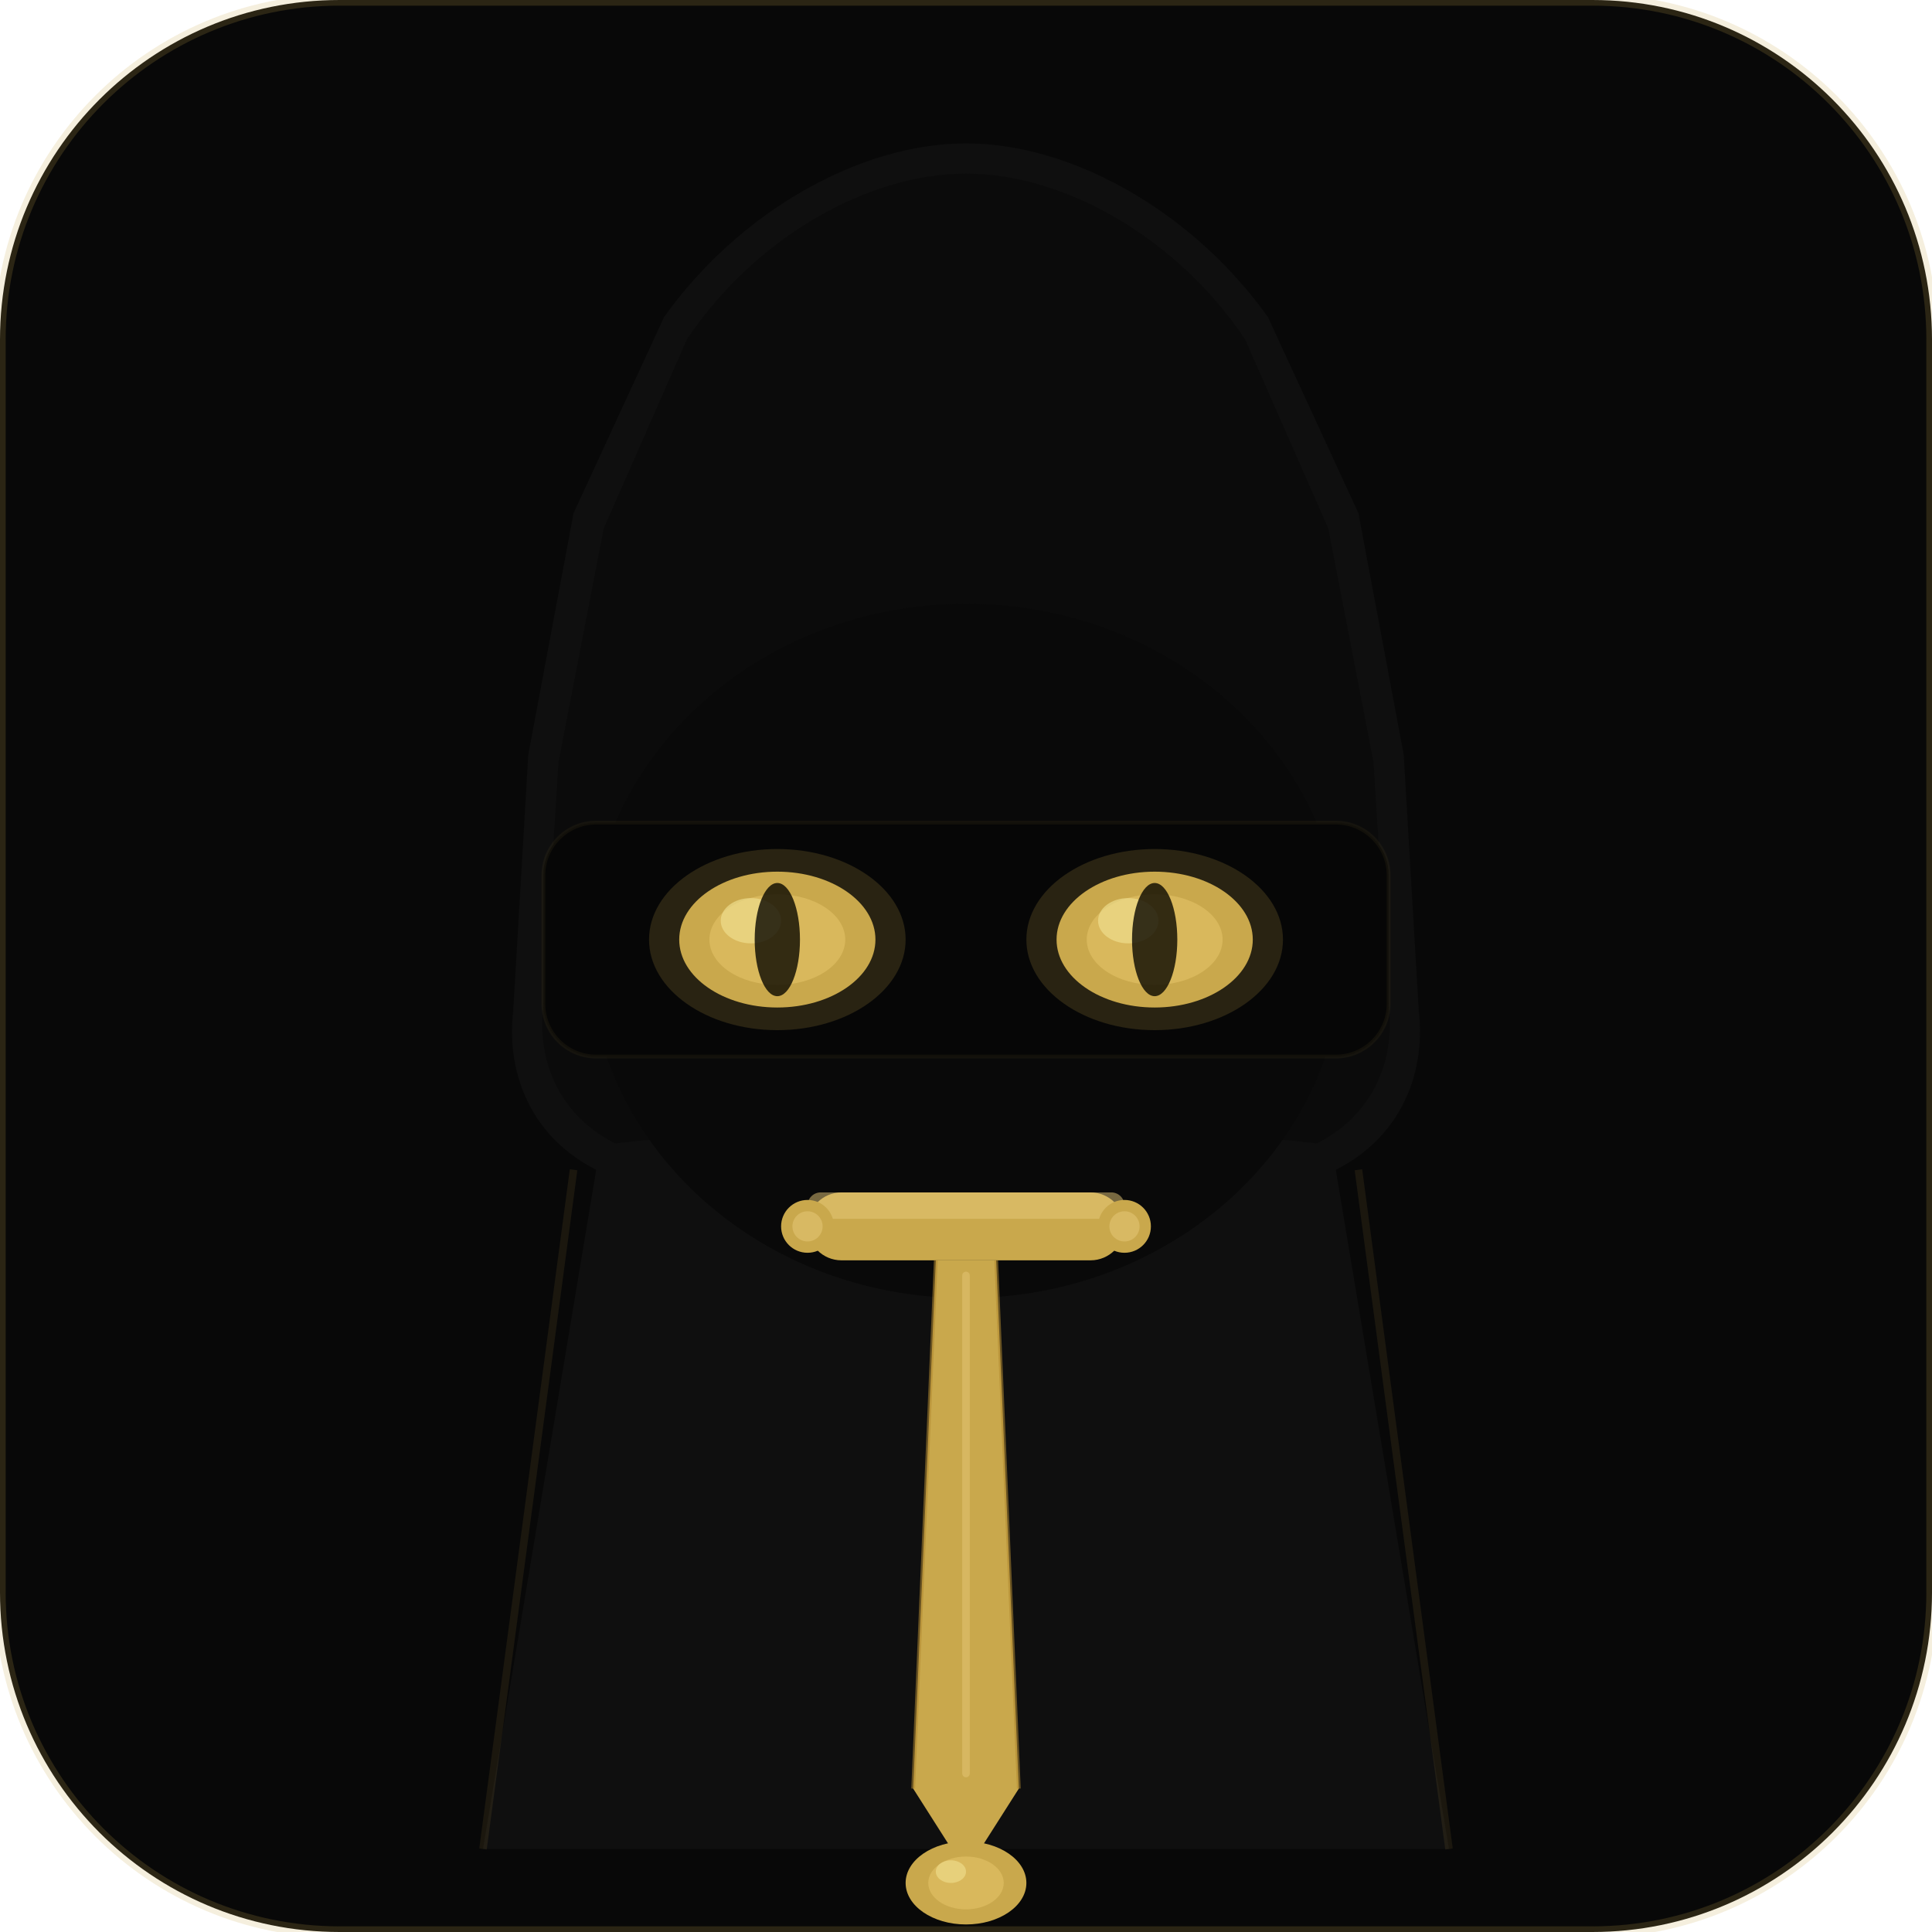
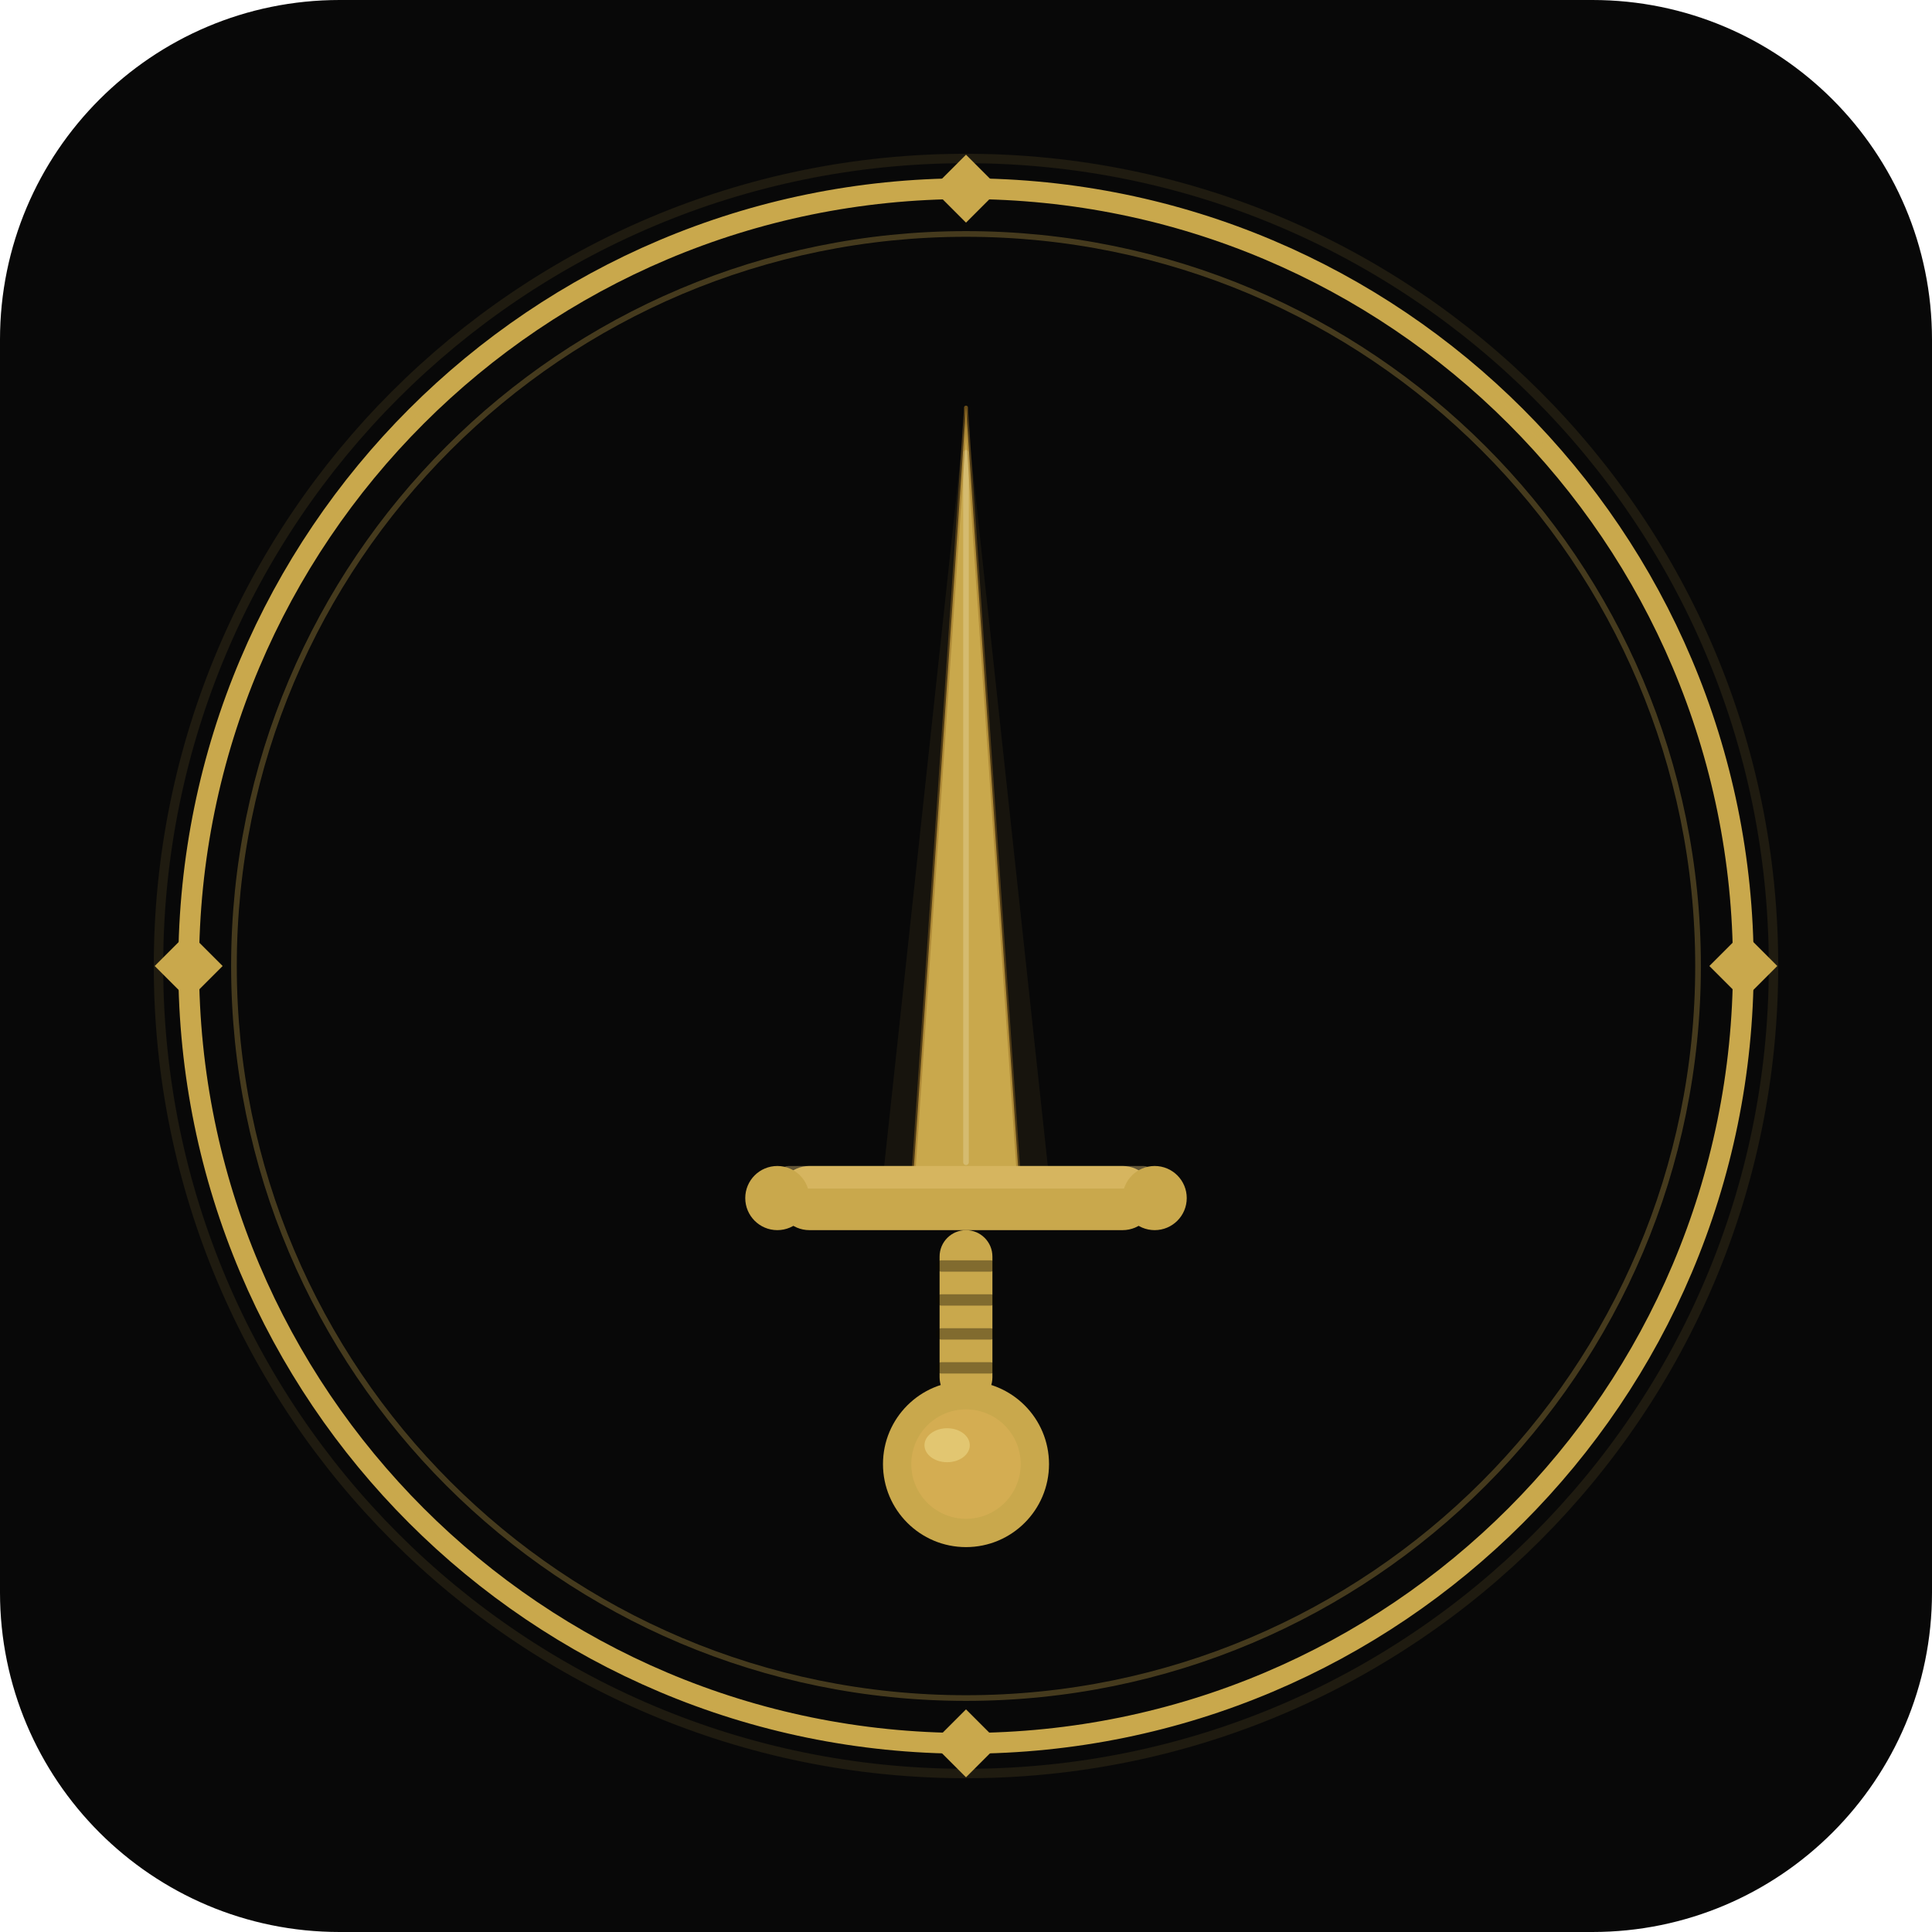
<svg xmlns="http://www.w3.org/2000/svg" viewBox="0 0 512 512">
  <rect width="512" height="512" rx="90" fill="#080808" />
-   <rect width="512" height="512" rx="90" fill="none" stroke="rgba(201,168,76,0.18)" stroke-width="3" />
-   <path d="     M256,38     C228,38 196,56 176,84     L152,136 L140,200 L136,268     C134,286 142,302 158,310     L128,490 L384,490     L354,310     C370,302 378,286 376,268     L372,200 L360,136     L336,84     C316,56 284,38 256,38 Z   " fill="#0f0f0f" />
-   <path d="     M256,46     C230,46 200,63 182,90     L160,140 L148,202 L144,266     C142,282 149,296 163,303     L256,293 L349,303     C363,296 370,282 368,266     L364,202 L352,140     L330,90     C312,63 282,46 256,46 Z   " fill="#0b0b0b" />
-   <path d="M128,490 L152,310" fill="none" stroke="rgba(201,168,76,0.10)" stroke-width="2" />
-   <path d="M384,490 L360,310" fill="none" stroke="rgba(201,168,76,0.10)" stroke-width="2" />
-   <ellipse cx="256" cy="252" rx="100" ry="92" fill="#090909" />
-   <rect x="144" y="218" width="224" height="62" rx="14" fill="#060606" />
-   <rect x="144" y="218" width="224" height="62" rx="14" fill="none" stroke="rgba(201,168,76,0.06)" stroke-width="1" />
-   <ellipse cx="206" cy="249" rx="34" ry="24" fill="rgba(201,168,76,0.18)" />
-   <ellipse cx="206" cy="249" rx="26" ry="18" fill="#c9a84c" />
-   <ellipse cx="206" cy="249" rx="18" ry="12" fill="#d9b85c" />
-   <ellipse cx="199" cy="244" rx="8" ry="6" fill="#f0e090" opacity="0.65" />
-   <ellipse cx="206" cy="249" rx="6" ry="15" fill="#0a0800" opacity="0.8" />
-   <ellipse cx="306" cy="249" rx="34" ry="24" fill="rgba(201,168,76,0.18)" />
-   <ellipse cx="306" cy="249" rx="26" ry="18" fill="#c9a84c" />
-   <ellipse cx="306" cy="249" rx="18" ry="12" fill="#d9b85c" />
-   <ellipse cx="299" cy="244" rx="8" ry="6" fill="#f0e090" opacity="0.65" />
-   <ellipse cx="306" cy="249" rx="6" ry="15" fill="#0a0800" opacity="0.8" />
-   <rect x="214" y="316" width="84" height="18" rx="9" fill="#c9a84c" />
-   <rect x="214" y="316" width="84" height="7" rx="3.5" fill="#e8c97a" opacity="0.5" />
-   <circle cx="214" cy="325" r="7" fill="#c9a84c" />
-   <circle cx="298" cy="325" r="7" fill="#c9a84c" />
-   <circle cx="214" cy="325" r="4" fill="#e8c97a" opacity="0.5" />
-   <circle cx="298" cy="325" r="4" fill="#e8c97a" opacity="0.5" />
-   <path d="M248,334 L242,474 L256,496 L270,474 L264,334 Z" fill="#c9a84c" />
-   <line x1="256" y1="338" x2="256" y2="470" stroke="#e8c97a" stroke-width="2" stroke-linecap="round" opacity="0.45" />
-   <line x1="248" y1="334" x2="242" y2="474" stroke="#b08830" stroke-width="1" opacity="0.55" />
-   <line x1="264" y1="334" x2="270" y2="474" stroke="#b08830" stroke-width="1" opacity="0.55" />
-   <ellipse cx="256" cy="499" rx="16" ry="11" fill="#c9a84c" />
-   <ellipse cx="256" cy="499" rx="10" ry="7" fill="#d9b85c" />
-   <ellipse cx="252" cy="496" rx="4" ry="3" fill="#f0e090" opacity="0.6" />
+   <circle cx="256" cy="256" r="214" fill="none" stroke="#c9a84c" stroke-width="2.5" opacity="0.12" />
+   <circle cx="256" cy="256" r="206" fill="none" stroke="#c9a84c" stroke-width="5.5" />
+   <circle cx="256" cy="256" r="194" fill="none" stroke="#c9a84c" stroke-width="1.5" opacity="0.32" />
+   <polygon points="256,41 265,50 256,59 247,50" fill="#c9a84c" />
+   <polygon points="256,453 265,462 256,471 247,462" fill="#c9a84c" />
+   <polygon points="453,256 462,247 471,256 462,265" fill="#c9a84c" />
+   <polygon points="41,256 50,247 59,256 50,265" fill="#c9a84c" />
+   <line x1="394" y1="104" x2="408" y2="118" stroke="#c9a84c" stroke-width="2" stroke-linecap="round" opacity="0.55" />
+   <line x1="394" y1="408" x2="408" y2="394" stroke="#c9a84c" stroke-width="2" stroke-linecap="round" opacity="0.55" />
+   <line x1="104" y1="394" x2="118" y2="408" stroke="#c9a84c" stroke-width="2" stroke-linecap="round" opacity="0.55" />
+   <line x1="118" y1="104" x2="104" y2="118" stroke="#c9a84c" stroke-width="2" stroke-linecap="round" opacity="0.55" />
+   <path d="M256,108 L278,312 L234,312 Z" fill="#c9a84c" opacity="0.08" />
+   <path d="M256,108 L270,312 L242,312 Z" fill="#c9a84c" />
+   <line x1="256" y1="120" x2="256" y2="308" stroke="#f5ecc8" stroke-width="1.5" stroke-linecap="round" opacity="0.28" />
+   <line x1="256" y1="108" x2="242" y2="312" stroke="#916820" stroke-width="1" stroke-linecap="round" opacity="0.45" />
+   <line x1="256" y1="108" x2="270" y2="312" stroke="#916820" stroke-width="1" stroke-linecap="round" opacity="0.45" />
+   <rect x="206" y="309" width="100" height="17" rx="8.5" fill="#c9a84c" />
+   <rect x="206" y="309" width="100" height="6" rx="3" fill="#e8c97a" opacity="0.40" />
+   <circle cx="206" cy="317.5" r="8.5" fill="#c9a84c" />
+   <circle cx="306" cy="317.5" r="8.5" fill="#c9a84c" />
+   <rect x="249" y="326" width="14" height="46" rx="7" fill="#c9a84c" />
+   <rect x="248" y="334" width="16" height="3" rx="1.5" fill="#0a0800" opacity="0.38" />
+   <rect x="248" y="343" width="16" height="3" rx="1.5" fill="#0a0800" opacity="0.38" />
+   <rect x="248" y="352" width="16" height="3" rx="1.5" fill="#0a0800" opacity="0.38" />
+   <rect x="248" y="361" width="16" height="3" rx="1.5" fill="#0a0800" opacity="0.38" />
+   <circle cx="256" cy="388" r="22" fill="#c9a84c" />
+   <circle cx="256" cy="388" r="14.5" fill="#d4ad52" />
+   <ellipse cx="251" cy="383" rx="6" ry="4.5" fill="#f0e090" opacity="0.50" />
</svg>
